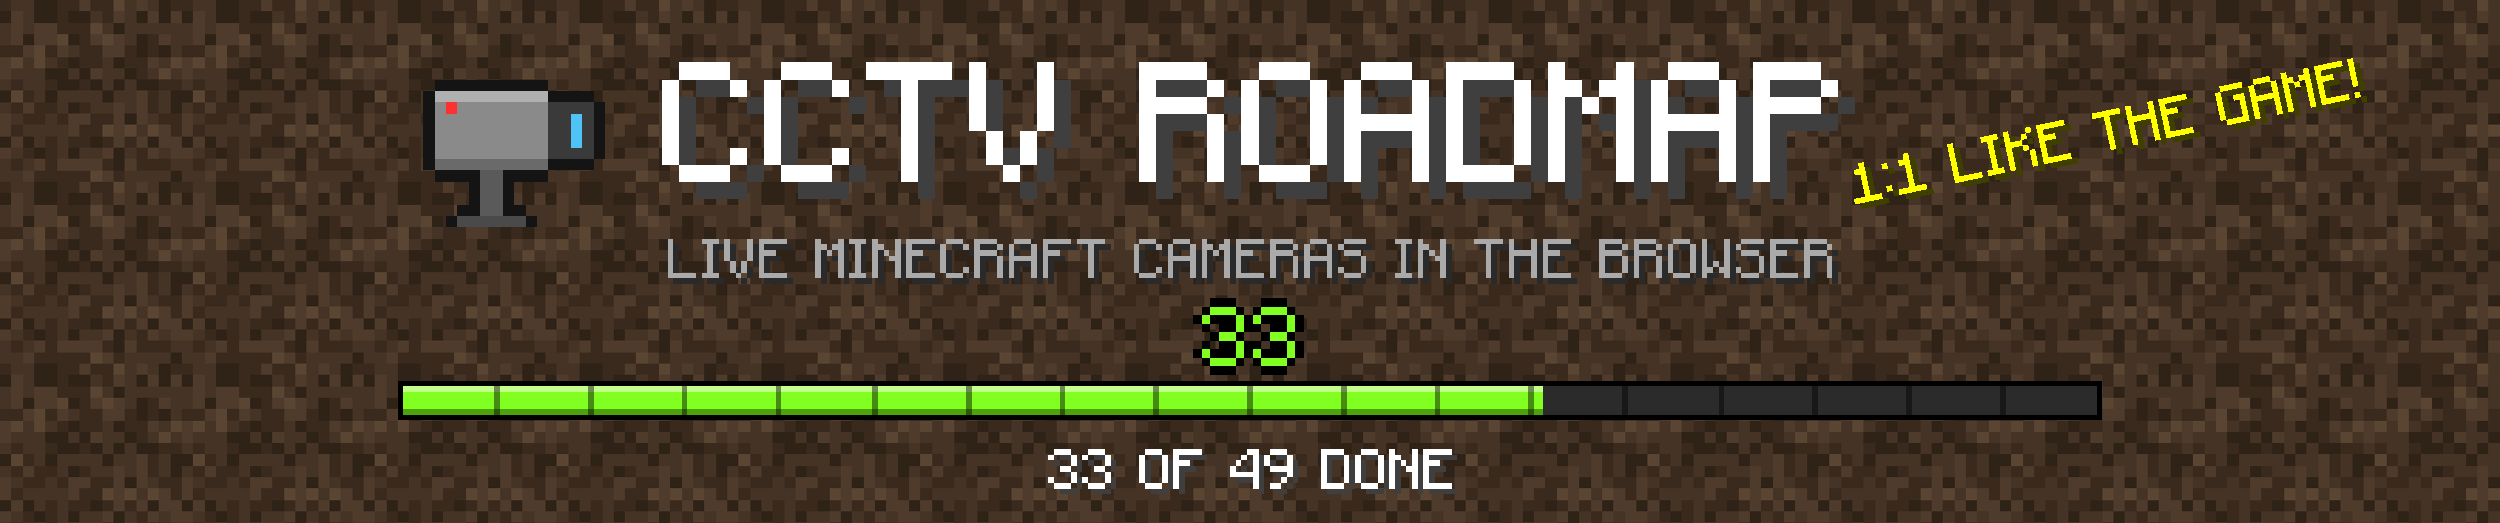
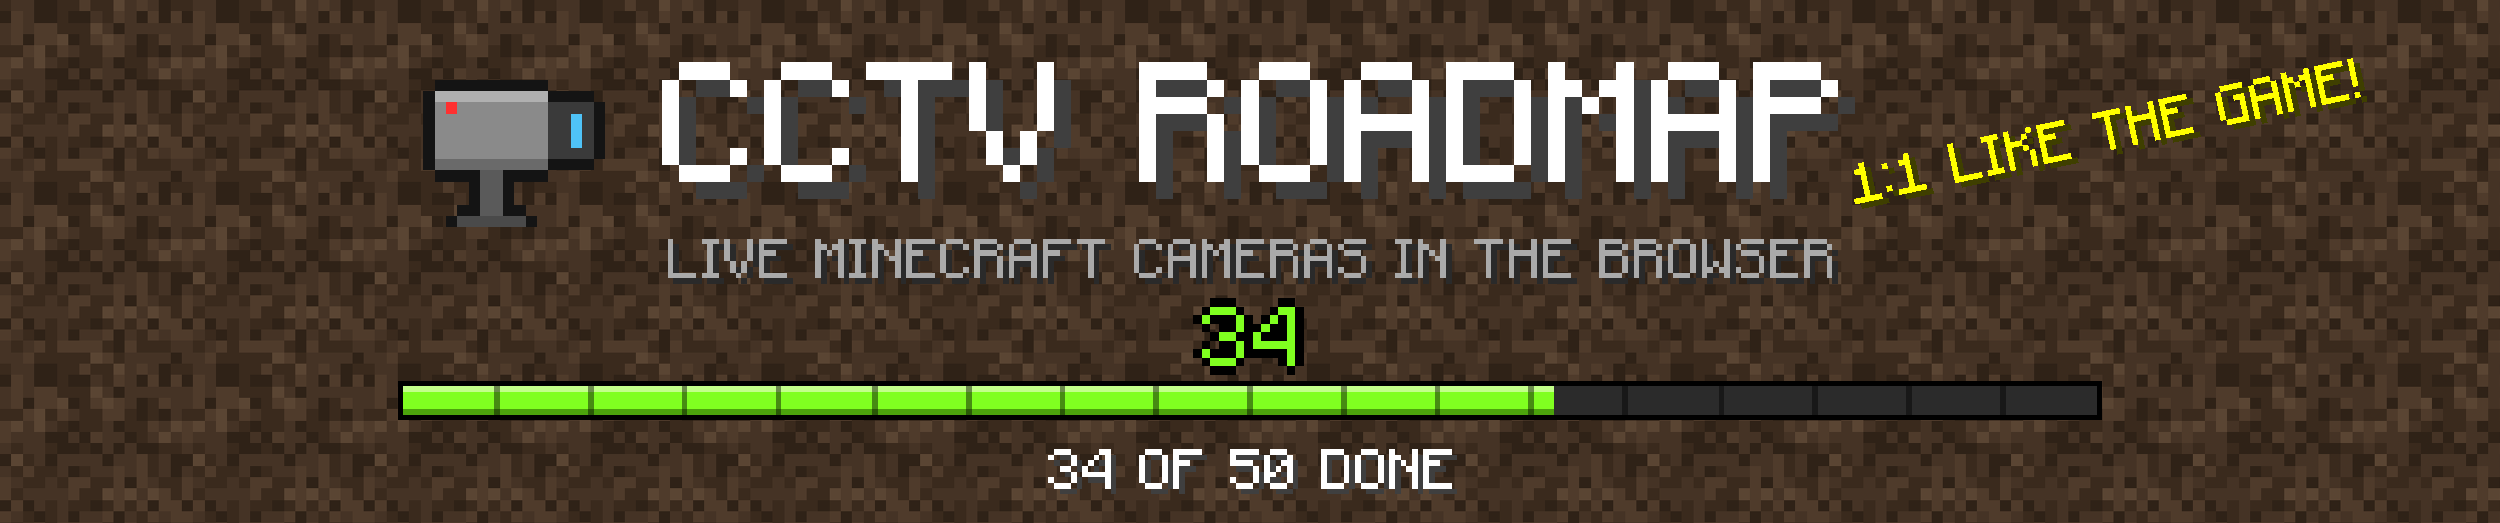
<svg xmlns="http://www.w3.org/2000/svg" width="880" height="184" viewBox="0 0 880 184" shape-rendering="crispEdges" role="img">
  <defs>
    <pattern id="dirt" width="64" height="64" patternUnits="userSpaceOnUse">
      <path fill="#3a2a1d" d="M0 0h4v4h-4zM20 0h8v4h-8zM32 0h8v4h-8zM60 0h4v4h-4zM20 4h4v4h-4zM36 4h4v4h-4zM20 8h12v4h-12zM28 12h4v4h-4zM52 12h4v4h-4zM0 16h8v4h-8zM16 16h4v4h-4zM28 16h8v4h-8zM44 16h4v4h-4zM52 16h4v4h-4zM20 20h4v4h-4zM28 20h8v4h-8zM44 20h8v4h-8zM48 24h4v4h-4zM4 28h4v4h-4zM16 28h4v4h-4zM28 28h4v4h-4zM56 28h8v4h-8zM8 32h4v4h-4zM52 32h4v4h-4zM4 36h4v4h-4zM12 36h8v4h-8zM28 36h4v4h-4zM52 36h4v4h-4zM8 40h8v4h-8zM20 40h4v4h-4zM32 40h8v4h-8zM56 40h8v4h-8zM4 44h4v4h-4zM28 44h8v4h-8zM60 44h4v4h-4zM16 48h4v4h-4zM24 48h8v4h-8zM36 48h4v4h-4zM44 48h4v4h-4zM8 52h4v4h-4zM16 52h4v4h-4zM48 52h4v4h-4zM4 56h4v4h-4zM16 56h4v4h-4zM36 56h4v4h-4zM48 56h12v4h-12zM12 60h20v4h-20zM40 60h4v4h-4z" />
      <path fill="#453325" d="M4 0h8v4h-8zM44 0h4v4h-4zM52 0h4v4h-4zM8 4h4v4h-4zM32 4h4v4h-4zM44 4h4v4h-4zM0 8h4v4h-4zM8 8h4v4h-4zM36 8h4v4h-4zM44 8h20v4h-20zM0 12h4v4h-4zM44 12h4v4h-4zM60 12h4v4h-4zM24 16h4v4h-4zM60 16h4v4h-4zM8 20h4v4h-4zM16 20h4v4h-4zM36 20h4v4h-4zM56 20h4v4h-4zM4 24h12v4h-12zM24 24h4v4h-4zM36 24h8v4h-8zM52 24h4v4h-4zM60 24h4v4h-4zM0 28h4v4h-4zM8 28h8v4h-8zM36 28h4v4h-4zM44 28h4v4h-4zM12 32h4v4h-4zM20 32h16v4h-16zM40 32h8v4h-8zM56 32h4v4h-4zM0 36h4v4h-4zM20 36h4v4h-4zM32 36h8v4h-8zM44 36h4v4h-4zM56 36h4v4h-4zM4 40h4v4h-4zM16 40h4v4h-4zM52 40h4v4h-4zM8 44h16v4h-16zM48 44h4v4h-4zM12 48h4v4h-4zM20 48h4v4h-4zM4 52h4v4h-4zM20 52h4v4h-4zM28 52h8v4h-8zM44 52h4v4h-4zM56 52h4v4h-4zM0 56h4v4h-4zM8 56h4v4h-4zM60 56h4v4h-4zM0 60h8v4h-8zM44 60h16v4h-16z" />
      <path fill="#2f2217" d="M12 0h8v4h-8zM56 0h4v4h-4zM0 4h4v4h-4zM12 4h8v4h-8zM24 4h8v4h-8zM48 4h4v4h-4zM56 4h4v4h-4zM40 8h4v4h-4zM8 12h4v4h-4zM24 12h4v4h-4zM48 12h4v4h-4zM48 16h4v4h-4zM56 16h4v4h-4zM24 20h4v4h-4zM40 20h4v4h-4zM16 24h8v4h-8zM28 24h4v4h-4zM44 24h4v4h-4zM20 28h8v4h-8zM32 28h4v4h-4zM40 28h4v4h-4zM48 28h8v4h-8zM0 32h4v4h-4zM16 32h4v4h-4zM36 32h4v4h-4zM60 32h4v4h-4zM24 36h4v4h-4zM60 36h4v4h-4zM44 40h4v4h-4zM0 48h4v4h-4zM8 48h4v4h-4zM32 48h4v4h-4zM52 48h4v4h-4zM12 52h4v4h-4zM24 52h4v4h-4zM40 52h4v4h-4zM40 56h4v4h-4zM60 60h4v4h-4z" />
      <path fill="#4f3b2b" d="M28 0h4v4h-4zM48 0h4v4h-4zM4 4h4v4h-4zM40 4h4v4h-4zM52 4h4v4h-4zM60 4h4v4h-4zM4 8h4v4h-4zM12 8h8v4h-8zM4 12h4v4h-4zM12 12h8v4h-8zM32 12h4v4h-4zM40 12h4v4h-4zM56 12h4v4h-4zM8 16h4v4h-4zM20 16h4v4h-4zM36 16h8v4h-8zM0 20h4v4h-4zM52 20h4v4h-4zM0 24h4v4h-4zM32 24h4v4h-4zM48 32h4v4h-4zM8 36h4v4h-4zM40 36h4v4h-4zM48 36h4v4h-4zM0 40h4v4h-4zM24 40h8v4h-8zM40 40h4v4h-4zM48 40h4v4h-4zM0 44h4v4h-4zM24 44h4v4h-4zM40 44h4v4h-4zM56 44h4v4h-4zM4 48h4v4h-4zM40 48h4v4h-4zM48 48h4v4h-4zM56 48h8v4h-8zM0 52h4v4h-4zM36 52h4v4h-4zM52 52h4v4h-4zM60 52h4v4h-4zM12 56h4v4h-4zM20 56h16v4h-16zM44 56h4v4h-4zM8 60h4v4h-4zM36 60h4v4h-4z" />
      <path fill="#5a4533" d="M40 0h4v4h-4zM32 8h4v4h-4zM20 12h4v4h-4zM36 12h4v4h-4zM12 16h4v4h-4zM4 20h4v4h-4zM12 20h4v4h-4zM60 20h4v4h-4zM56 24h4v4h-4zM4 32h4v4h-4zM36 44h4v4h-4zM44 44h4v4h-4zM52 44h4v4h-4zM32 60h4v4h-4z" />
    </pattern>
  </defs>
  <rect x="0" y="0" width="880" height="184" fill="url(#dirt)" />
  <path fill="#3f3f3f" d="M245 28h18v6h-18zM239 34h6v6h-6zM263 34h6v6h-6zM239 40h6v6h-6zM239 46h6v6h-6zM239 52h6v6h-6zM239 58h6v6h-6zM263 58h6v6h-6zM245 64h18v6h-18zM281 28h18v6h-18zM275 34h6v6h-6zM299 34h6v6h-6zM275 40h6v6h-6zM275 46h6v6h-6zM275 52h6v6h-6zM275 58h6v6h-6zM299 58h6v6h-6zM281 64h18v6h-18zM311 28h30v6h-30zM323 34h6v6h-6zM323 40h6v6h-6zM323 46h6v6h-6zM323 52h6v6h-6zM323 58h6v6h-6zM323 64h6v6h-6zM347 28h6v6h-6zM371 28h6v6h-6zM347 34h6v6h-6zM371 34h6v6h-6zM347 40h6v6h-6zM371 40h6v6h-6zM347 46h6v6h-6zM371 46h6v6h-6zM353 52h6v6h-6zM365 52h6v6h-6zM353 58h6v6h-6zM365 58h6v6h-6zM359 64h6v6h-6zM407 28h24v6h-24zM407 34h6v6h-6zM431 34h6v6h-6zM407 40h24v6h-24zM407 46h6v6h-6zM431 46h6v6h-6zM407 52h6v6h-6zM431 52h6v6h-6zM407 58h6v6h-6zM431 58h6v6h-6zM407 64h6v6h-6zM431 64h6v6h-6zM449 28h18v6h-18zM443 34h6v6h-6zM467 34h6v6h-6zM443 40h6v6h-6zM467 40h6v6h-6zM443 46h6v6h-6zM467 46h6v6h-6zM443 52h6v6h-6zM467 52h6v6h-6zM443 58h6v6h-6zM467 58h6v6h-6zM449 64h18v6h-18zM485 28h18v6h-18zM479 34h6v6h-6zM503 34h6v6h-6zM479 40h6v6h-6zM503 40h6v6h-6zM479 46h30v6h-30zM479 52h6v6h-6zM503 52h6v6h-6zM479 58h6v6h-6zM503 58h6v6h-6zM479 64h6v6h-6zM503 64h6v6h-6zM515 28h24v6h-24zM515 34h6v6h-6zM539 34h6v6h-6zM515 40h6v6h-6zM539 40h6v6h-6zM515 46h6v6h-6zM539 46h6v6h-6zM515 52h6v6h-6zM539 52h6v6h-6zM515 58h6v6h-6zM539 58h6v6h-6zM515 64h24v6h-24zM551 28h6v6h-6zM575 28h6v6h-6zM551 34h12v6h-12zM569 34h12v6h-12zM551 40h6v6h-6zM563 40h6v6h-6zM575 40h6v6h-6zM551 46h6v6h-6zM575 46h6v6h-6zM551 52h6v6h-6zM575 52h6v6h-6zM551 58h6v6h-6zM575 58h6v6h-6zM551 64h6v6h-6zM575 64h6v6h-6zM593 28h18v6h-18zM587 34h6v6h-6zM611 34h6v6h-6zM587 40h6v6h-6zM611 40h6v6h-6zM587 46h30v6h-30zM587 52h6v6h-6zM611 52h6v6h-6zM587 58h6v6h-6zM611 58h6v6h-6zM587 64h6v6h-6zM611 64h6v6h-6zM623 28h24v6h-24zM623 34h6v6h-6zM647 34h6v6h-6zM623 40h24v6h-24zM623 46h6v6h-6zM623 52h6v6h-6zM623 58h6v6h-6zM623 64h6v6h-6z" />
  <path fill="#ffffff" d="M239 22h18v6h-18zM233 28h6v6h-6zM257 28h6v6h-6zM233 34h6v6h-6zM233 40h6v6h-6zM233 46h6v6h-6zM233 52h6v6h-6zM257 52h6v6h-6zM239 58h18v6h-18zM275 22h18v6h-18zM269 28h6v6h-6zM293 28h6v6h-6zM269 34h6v6h-6zM269 40h6v6h-6zM269 46h6v6h-6zM269 52h6v6h-6zM293 52h6v6h-6zM275 58h18v6h-18zM305 22h30v6h-30zM317 28h6v6h-6zM317 34h6v6h-6zM317 40h6v6h-6zM317 46h6v6h-6zM317 52h6v6h-6zM317 58h6v6h-6zM341 22h6v6h-6zM365 22h6v6h-6zM341 28h6v6h-6zM365 28h6v6h-6zM341 34h6v6h-6zM365 34h6v6h-6zM341 40h6v6h-6zM365 40h6v6h-6zM347 46h6v6h-6zM359 46h6v6h-6zM347 52h6v6h-6zM359 52h6v6h-6zM353 58h6v6h-6zM401 22h24v6h-24zM401 28h6v6h-6zM425 28h6v6h-6zM401 34h24v6h-24zM401 40h6v6h-6zM425 40h6v6h-6zM401 46h6v6h-6zM425 46h6v6h-6zM401 52h6v6h-6zM425 52h6v6h-6zM401 58h6v6h-6zM425 58h6v6h-6zM443 22h18v6h-18zM437 28h6v6h-6zM461 28h6v6h-6zM437 34h6v6h-6zM461 34h6v6h-6zM437 40h6v6h-6zM461 40h6v6h-6zM437 46h6v6h-6zM461 46h6v6h-6zM437 52h6v6h-6zM461 52h6v6h-6zM443 58h18v6h-18zM479 22h18v6h-18zM473 28h6v6h-6zM497 28h6v6h-6zM473 34h6v6h-6zM497 34h6v6h-6zM473 40h30v6h-30zM473 46h6v6h-6zM497 46h6v6h-6zM473 52h6v6h-6zM497 52h6v6h-6zM473 58h6v6h-6zM497 58h6v6h-6zM509 22h24v6h-24zM509 28h6v6h-6zM533 28h6v6h-6zM509 34h6v6h-6zM533 34h6v6h-6zM509 40h6v6h-6zM533 40h6v6h-6zM509 46h6v6h-6zM533 46h6v6h-6zM509 52h6v6h-6zM533 52h6v6h-6zM509 58h24v6h-24zM545 22h6v6h-6zM569 22h6v6h-6zM545 28h12v6h-12zM563 28h12v6h-12zM545 34h6v6h-6zM557 34h6v6h-6zM569 34h6v6h-6zM545 40h6v6h-6zM569 40h6v6h-6zM545 46h6v6h-6zM569 46h6v6h-6zM545 52h6v6h-6zM569 52h6v6h-6zM545 58h6v6h-6zM569 58h6v6h-6zM587 22h18v6h-18zM581 28h6v6h-6zM605 28h6v6h-6zM581 34h6v6h-6zM605 34h6v6h-6zM581 40h30v6h-30zM581 46h6v6h-6zM605 46h6v6h-6zM581 52h6v6h-6zM605 52h6v6h-6zM581 58h6v6h-6zM605 58h6v6h-6zM617 22h24v6h-24zM617 28h6v6h-6zM641 28h6v6h-6zM617 34h24v6h-24zM617 40h6v6h-6zM617 46h6v6h-6zM617 52h6v6h-6zM617 58h6v6h-6z" />
  <path fill="#141414" d="M153 28h40v4h-40zM149 32h4v4h-4zM193 32h16v4h-16zM149 36h4v4h-4zM209 36h4v4h-4zM149 40h4v4h-4zM209 40h4v4h-4zM149 44h4v4h-4zM209 44h4v4h-4zM149 48h4v4h-4zM209 48h4v4h-4zM149 52h4v4h-4zM209 52h4v4h-4zM149 56h4v4h-4zM193 56h16v4h-16zM153 60h16v4h-16zM177 60h16v4h-16zM165 64h4v4h-4zM177 64h4v4h-4zM165 68h4v4h-4zM177 68h4v4h-4zM161 72h8v4h-8zM177 72h8v4h-8zM157 76h4v4h-4zM185 76h4v4h-4z" />
  <path fill="#b0b0b0" d="M153 32h40v4h-40z" />
  <path fill="#8a8a8a" d="M153 36h4v4h-4zM161 36h32v4h-32zM153 40h40v4h-40zM153 44h40v4h-40zM153 48h40v4h-40zM153 52h40v4h-40z" />
  <path fill="#ff3030" d="M157 36h4v4h-4z" />
  <path fill="#3a3a3a" d="M193 36h16v4h-16zM193 40h8v4h-8zM205 40h4v4h-4zM193 44h8v4h-8zM205 44h4v4h-4zM193 48h8v4h-8zM205 48h4v4h-4zM193 52h16v4h-16z" />
  <path fill="#4fc3f7" d="M201 40h4v4h-4zM201 44h4v4h-4zM201 48h4v4h-4z" />
  <path fill="#6a6a6a" d="M153 56h40v4h-40z" />
  <path fill="#5a5a5a" d="M169 60h8v4h-8zM169 64h8v4h-8zM169 68h8v4h-8zM169 72h8v4h-8z" />
  <path fill="#4a4a4a" d="M161 76h24v4h-24z" />
  <g transform="translate(653 72) rotate(-12)">
    <path fill="#3f3f00" d="M6 -12h2v2h-2zM4 -10h4v2h-4zM6 -8h2v2h-2zM6 -6h2v2h-2zM6 -4h2v2h-2zM6 -2h2v2h-2zM2 0h10v2h-10zM14 -10h2v2h-2zM14 -2h2v2h-2zM22 -12h2v2h-2zM20 -10h4v2h-4zM22 -8h2v2h-2zM22 -6h2v2h-2zM22 -4h2v2h-2zM22 -2h2v2h-2zM18 0h10v2h-10zM38 -12h2v2h-2zM38 -10h2v2h-2zM38 -8h2v2h-2zM38 -6h2v2h-2zM38 -4h2v2h-2zM38 -2h2v2h-2zM38 0h10v2h-10zM50 -12h6v2h-6zM52 -10h2v2h-2zM52 -8h2v2h-2zM52 -6h2v2h-2zM52 -4h2v2h-2zM52 -2h2v2h-2zM50 0h6v2h-6zM58 -12h2v2h-2zM66 -12h2v2h-2zM58 -10h2v2h-2zM64 -10h2v2h-2zM58 -8h6v2h-6zM58 -6h2v2h-2zM64 -6h2v2h-2zM58 -4h2v2h-2zM66 -4h2v2h-2zM58 -2h2v2h-2zM66 -2h2v2h-2zM58 0h2v2h-2zM66 0h2v2h-2zM70 -12h10v2h-10zM70 -10h2v2h-2zM70 -8h6v2h-6zM70 -6h2v2h-2zM70 -4h2v2h-2zM70 -2h2v2h-2zM70 0h10v2h-10zM90 -12h10v2h-10zM94 -10h2v2h-2zM94 -8h2v2h-2zM94 -6h2v2h-2zM94 -4h2v2h-2zM94 -2h2v2h-2zM94 0h2v2h-2zM102 -12h2v2h-2zM110 -12h2v2h-2zM102 -10h2v2h-2zM110 -10h2v2h-2zM102 -8h10v2h-10zM102 -6h2v2h-2zM110 -6h2v2h-2zM102 -4h2v2h-2zM110 -4h2v2h-2zM102 -2h2v2h-2zM110 -2h2v2h-2zM102 0h2v2h-2zM110 0h2v2h-2zM114 -12h10v2h-10zM114 -10h2v2h-2zM114 -8h6v2h-6zM114 -6h2v2h-2zM114 -4h2v2h-2zM114 -2h2v2h-2zM114 0h10v2h-10zM136 -12h8v2h-8zM134 -10h2v2h-2zM134 -8h2v2h-2zM140 -8h4v2h-4zM134 -6h2v2h-2zM142 -6h2v2h-2zM134 -4h2v2h-2zM142 -4h2v2h-2zM134 -2h2v2h-2zM142 -2h2v2h-2zM136 0h8v2h-8zM148 -12h6v2h-6zM146 -10h2v2h-2zM154 -10h2v2h-2zM146 -8h2v2h-2zM154 -8h2v2h-2zM146 -6h10v2h-10zM146 -4h2v2h-2zM154 -4h2v2h-2zM146 -2h2v2h-2zM154 -2h2v2h-2zM146 0h2v2h-2zM154 0h2v2h-2zM158 -12h2v2h-2zM166 -12h2v2h-2zM158 -10h4v2h-4zM164 -10h4v2h-4zM158 -8h2v2h-2zM162 -8h2v2h-2zM166 -8h2v2h-2zM158 -6h2v2h-2zM166 -6h2v2h-2zM158 -4h2v2h-2zM166 -4h2v2h-2zM158 -2h2v2h-2zM166 -2h2v2h-2zM158 0h2v2h-2zM166 0h2v2h-2zM170 -12h10v2h-10zM170 -10h2v2h-2zM170 -8h6v2h-6zM170 -6h2v2h-2zM170 -4h2v2h-2zM170 -2h2v2h-2zM170 0h10v2h-10zM182 -12h2v2h-2zM182 -10h2v2h-2zM182 -8h2v2h-2zM182 -6h2v2h-2zM182 -4h2v2h-2zM182 0h2v2h-2z" />
    <path fill="#ffff00" d="M4 -14h2v2h-2zM2 -12h4v2h-4zM4 -10h2v2h-2zM4 -8h2v2h-2zM4 -6h2v2h-2zM4 -4h2v2h-2zM0 -2h10v2h-10zM12 -12h2v2h-2zM12 -4h2v2h-2zM20 -14h2v2h-2zM18 -12h4v2h-4zM20 -10h2v2h-2zM20 -8h2v2h-2zM20 -6h2v2h-2zM20 -4h2v2h-2zM16 -2h10v2h-10zM36 -14h2v2h-2zM36 -12h2v2h-2zM36 -10h2v2h-2zM36 -8h2v2h-2zM36 -6h2v2h-2zM36 -4h2v2h-2zM36 -2h10v2h-10zM48 -14h6v2h-6zM50 -12h2v2h-2zM50 -10h2v2h-2zM50 -8h2v2h-2zM50 -6h2v2h-2zM50 -4h2v2h-2zM48 -2h6v2h-6zM56 -14h2v2h-2zM64 -14h2v2h-2zM56 -12h2v2h-2zM62 -12h2v2h-2zM56 -10h6v2h-6zM56 -8h2v2h-2zM62 -8h2v2h-2zM56 -6h2v2h-2zM64 -6h2v2h-2zM56 -4h2v2h-2zM64 -4h2v2h-2zM56 -2h2v2h-2zM64 -2h2v2h-2zM68 -14h10v2h-10zM68 -12h2v2h-2zM68 -10h6v2h-6zM68 -8h2v2h-2zM68 -6h2v2h-2zM68 -4h2v2h-2zM68 -2h10v2h-10zM88 -14h10v2h-10zM92 -12h2v2h-2zM92 -10h2v2h-2zM92 -8h2v2h-2zM92 -6h2v2h-2zM92 -4h2v2h-2zM92 -2h2v2h-2zM100 -14h2v2h-2zM108 -14h2v2h-2zM100 -12h2v2h-2zM108 -12h2v2h-2zM100 -10h10v2h-10zM100 -8h2v2h-2zM108 -8h2v2h-2zM100 -6h2v2h-2zM108 -6h2v2h-2zM100 -4h2v2h-2zM108 -4h2v2h-2zM100 -2h2v2h-2zM108 -2h2v2h-2zM112 -14h10v2h-10zM112 -12h2v2h-2zM112 -10h6v2h-6zM112 -8h2v2h-2zM112 -6h2v2h-2zM112 -4h2v2h-2zM112 -2h10v2h-10zM134 -14h8v2h-8zM132 -12h2v2h-2zM132 -10h2v2h-2zM138 -10h4v2h-4zM132 -8h2v2h-2zM140 -8h2v2h-2zM132 -6h2v2h-2zM140 -6h2v2h-2zM132 -4h2v2h-2zM140 -4h2v2h-2zM134 -2h8v2h-8zM146 -14h6v2h-6zM144 -12h2v2h-2zM152 -12h2v2h-2zM144 -10h2v2h-2zM152 -10h2v2h-2zM144 -8h10v2h-10zM144 -6h2v2h-2zM152 -6h2v2h-2zM144 -4h2v2h-2zM152 -4h2v2h-2zM144 -2h2v2h-2zM152 -2h2v2h-2zM156 -14h2v2h-2zM164 -14h2v2h-2zM156 -12h4v2h-4zM162 -12h4v2h-4zM156 -10h2v2h-2zM160 -10h2v2h-2zM164 -10h2v2h-2zM156 -8h2v2h-2zM164 -8h2v2h-2zM156 -6h2v2h-2zM164 -6h2v2h-2zM156 -4h2v2h-2zM164 -4h2v2h-2zM156 -2h2v2h-2zM164 -2h2v2h-2zM168 -14h10v2h-10zM168 -12h2v2h-2zM168 -10h6v2h-6zM168 -8h2v2h-2zM168 -6h2v2h-2zM168 -4h2v2h-2zM168 -2h10v2h-10zM180 -14h2v2h-2zM180 -12h2v2h-2zM180 -10h2v2h-2zM180 -8h2v2h-2zM180 -6h2v2h-2zM180 -2h2v2h-2z" />
  </g>
  <path fill="#2a2a2a" d="M237 86h2v2h-2zM237 88h2v2h-2zM237 90h2v2h-2zM237 92h2v2h-2zM237 94h2v2h-2zM237 96h2v2h-2zM237 98h10v2h-10zM249 86h6v2h-6zM251 88h2v2h-2zM251 90h2v2h-2zM251 92h2v2h-2zM251 94h2v2h-2zM251 96h2v2h-2zM249 98h6v2h-6zM257 86h2v2h-2zM265 86h2v2h-2zM257 88h2v2h-2zM265 88h2v2h-2zM257 90h2v2h-2zM265 90h2v2h-2zM257 92h2v2h-2zM265 92h2v2h-2zM259 94h2v2h-2zM263 94h2v2h-2zM259 96h2v2h-2zM263 96h2v2h-2zM261 98h2v2h-2zM269 86h10v2h-10zM269 88h2v2h-2zM269 90h6v2h-6zM269 92h2v2h-2zM269 94h2v2h-2zM269 96h2v2h-2zM269 98h10v2h-10zM289 86h2v2h-2zM297 86h2v2h-2zM289 88h4v2h-4zM295 88h4v2h-4zM289 90h2v2h-2zM293 90h2v2h-2zM297 90h2v2h-2zM289 92h2v2h-2zM297 92h2v2h-2zM289 94h2v2h-2zM297 94h2v2h-2zM289 96h2v2h-2zM297 96h2v2h-2zM289 98h2v2h-2zM297 98h2v2h-2zM301 86h6v2h-6zM303 88h2v2h-2zM303 90h2v2h-2zM303 92h2v2h-2zM303 94h2v2h-2zM303 96h2v2h-2zM301 98h6v2h-6zM309 86h2v2h-2zM317 86h2v2h-2zM309 88h4v2h-4zM317 88h2v2h-2zM309 90h2v2h-2zM313 90h2v2h-2zM317 90h2v2h-2zM309 92h2v2h-2zM315 92h4v2h-4zM309 94h2v2h-2zM317 94h2v2h-2zM309 96h2v2h-2zM317 96h2v2h-2zM309 98h2v2h-2zM317 98h2v2h-2zM321 86h10v2h-10zM321 88h2v2h-2zM321 90h6v2h-6zM321 92h2v2h-2zM321 94h2v2h-2zM321 96h2v2h-2zM321 98h10v2h-10zM335 86h6v2h-6zM333 88h2v2h-2zM341 88h2v2h-2zM333 90h2v2h-2zM333 92h2v2h-2zM333 94h2v2h-2zM333 96h2v2h-2zM341 96h2v2h-2zM335 98h6v2h-6zM345 86h8v2h-8zM345 88h2v2h-2zM353 88h2v2h-2zM345 90h8v2h-8zM345 92h2v2h-2zM353 92h2v2h-2zM345 94h2v2h-2zM353 94h2v2h-2zM345 96h2v2h-2zM353 96h2v2h-2zM345 98h2v2h-2zM353 98h2v2h-2zM359 86h6v2h-6zM357 88h2v2h-2zM365 88h2v2h-2zM357 90h2v2h-2zM365 90h2v2h-2zM357 92h10v2h-10zM357 94h2v2h-2zM365 94h2v2h-2zM357 96h2v2h-2zM365 96h2v2h-2zM357 98h2v2h-2zM365 98h2v2h-2zM369 86h10v2h-10zM369 88h2v2h-2zM369 90h6v2h-6zM369 92h2v2h-2zM369 94h2v2h-2zM369 96h2v2h-2zM369 98h2v2h-2zM381 86h10v2h-10zM385 88h2v2h-2zM385 90h2v2h-2zM385 92h2v2h-2zM385 94h2v2h-2zM385 96h2v2h-2zM385 98h2v2h-2zM403 86h6v2h-6zM401 88h2v2h-2zM409 88h2v2h-2zM401 90h2v2h-2zM401 92h2v2h-2zM401 94h2v2h-2zM401 96h2v2h-2zM409 96h2v2h-2zM403 98h6v2h-6zM415 86h6v2h-6zM413 88h2v2h-2zM421 88h2v2h-2zM413 90h2v2h-2zM421 90h2v2h-2zM413 92h10v2h-10zM413 94h2v2h-2zM421 94h2v2h-2zM413 96h2v2h-2zM421 96h2v2h-2zM413 98h2v2h-2zM421 98h2v2h-2zM425 86h2v2h-2zM433 86h2v2h-2zM425 88h4v2h-4zM431 88h4v2h-4zM425 90h2v2h-2zM429 90h2v2h-2zM433 90h2v2h-2zM425 92h2v2h-2zM433 92h2v2h-2zM425 94h2v2h-2zM433 94h2v2h-2zM425 96h2v2h-2zM433 96h2v2h-2zM425 98h2v2h-2zM433 98h2v2h-2zM437 86h10v2h-10zM437 88h2v2h-2zM437 90h6v2h-6zM437 92h2v2h-2zM437 94h2v2h-2zM437 96h2v2h-2zM437 98h10v2h-10zM449 86h8v2h-8zM449 88h2v2h-2zM457 88h2v2h-2zM449 90h8v2h-8zM449 92h2v2h-2zM457 92h2v2h-2zM449 94h2v2h-2zM457 94h2v2h-2zM449 96h2v2h-2zM457 96h2v2h-2zM449 98h2v2h-2zM457 98h2v2h-2zM463 86h6v2h-6zM461 88h2v2h-2zM469 88h2v2h-2zM461 90h2v2h-2zM469 90h2v2h-2zM461 92h10v2h-10zM461 94h2v2h-2zM469 94h2v2h-2zM461 96h2v2h-2zM469 96h2v2h-2zM461 98h2v2h-2zM469 98h2v2h-2zM475 86h8v2h-8zM473 88h2v2h-2zM475 90h6v2h-6zM481 92h2v2h-2zM481 94h2v2h-2zM473 96h2v2h-2zM481 96h2v2h-2zM475 98h6v2h-6zM493 86h6v2h-6zM495 88h2v2h-2zM495 90h2v2h-2zM495 92h2v2h-2zM495 94h2v2h-2zM495 96h2v2h-2zM493 98h6v2h-6zM501 86h2v2h-2zM509 86h2v2h-2zM501 88h4v2h-4zM509 88h2v2h-2zM501 90h2v2h-2zM505 90h2v2h-2zM509 90h2v2h-2zM501 92h2v2h-2zM507 92h4v2h-4zM501 94h2v2h-2zM509 94h2v2h-2zM501 96h2v2h-2zM509 96h2v2h-2zM501 98h2v2h-2zM509 98h2v2h-2zM521 86h10v2h-10zM525 88h2v2h-2zM525 90h2v2h-2zM525 92h2v2h-2zM525 94h2v2h-2zM525 96h2v2h-2zM525 98h2v2h-2zM533 86h2v2h-2zM541 86h2v2h-2zM533 88h2v2h-2zM541 88h2v2h-2zM533 90h10v2h-10zM533 92h2v2h-2zM541 92h2v2h-2zM533 94h2v2h-2zM541 94h2v2h-2zM533 96h2v2h-2zM541 96h2v2h-2zM533 98h2v2h-2zM541 98h2v2h-2zM545 86h10v2h-10zM545 88h2v2h-2zM545 90h6v2h-6zM545 92h2v2h-2zM545 94h2v2h-2zM545 96h2v2h-2zM545 98h10v2h-10zM565 86h8v2h-8zM565 88h2v2h-2zM573 88h2v2h-2zM565 90h8v2h-8zM565 92h2v2h-2zM573 92h2v2h-2zM565 94h2v2h-2zM573 94h2v2h-2zM565 96h2v2h-2zM573 96h2v2h-2zM565 98h8v2h-8zM577 86h8v2h-8zM577 88h2v2h-2zM585 88h2v2h-2zM577 90h8v2h-8zM577 92h2v2h-2zM585 92h2v2h-2zM577 94h2v2h-2zM585 94h2v2h-2zM577 96h2v2h-2zM585 96h2v2h-2zM577 98h2v2h-2zM585 98h2v2h-2zM591 86h6v2h-6zM589 88h2v2h-2zM597 88h2v2h-2zM589 90h2v2h-2zM597 90h2v2h-2zM589 92h2v2h-2zM597 92h2v2h-2zM589 94h2v2h-2zM597 94h2v2h-2zM589 96h2v2h-2zM597 96h2v2h-2zM591 98h6v2h-6zM601 86h2v2h-2zM609 86h2v2h-2zM601 88h2v2h-2zM609 88h2v2h-2zM601 90h2v2h-2zM609 90h2v2h-2zM601 92h2v2h-2zM609 92h2v2h-2zM601 94h2v2h-2zM605 94h2v2h-2zM609 94h2v2h-2zM601 96h4v2h-4zM607 96h4v2h-4zM601 98h2v2h-2zM609 98h2v2h-2zM615 86h8v2h-8zM613 88h2v2h-2zM615 90h6v2h-6zM621 92h2v2h-2zM621 94h2v2h-2zM613 96h2v2h-2zM621 96h2v2h-2zM615 98h6v2h-6zM625 86h10v2h-10zM625 88h2v2h-2zM625 90h6v2h-6zM625 92h2v2h-2zM625 94h2v2h-2zM625 96h2v2h-2zM625 98h10v2h-10zM637 86h8v2h-8zM637 88h2v2h-2zM645 88h2v2h-2zM637 90h8v2h-8zM637 92h2v2h-2zM645 92h2v2h-2zM637 94h2v2h-2zM645 94h2v2h-2zM637 96h2v2h-2zM645 96h2v2h-2zM637 98h2v2h-2zM645 98h2v2h-2z" />
  <path fill="#aaaaaa" d="M235 84h2v2h-2zM235 86h2v2h-2zM235 88h2v2h-2zM235 90h2v2h-2zM235 92h2v2h-2zM235 94h2v2h-2zM235 96h10v2h-10zM247 84h6v2h-6zM249 86h2v2h-2zM249 88h2v2h-2zM249 90h2v2h-2zM249 92h2v2h-2zM249 94h2v2h-2zM247 96h6v2h-6zM255 84h2v2h-2zM263 84h2v2h-2zM255 86h2v2h-2zM263 86h2v2h-2zM255 88h2v2h-2zM263 88h2v2h-2zM255 90h2v2h-2zM263 90h2v2h-2zM257 92h2v2h-2zM261 92h2v2h-2zM257 94h2v2h-2zM261 94h2v2h-2zM259 96h2v2h-2zM267 84h10v2h-10zM267 86h2v2h-2zM267 88h6v2h-6zM267 90h2v2h-2zM267 92h2v2h-2zM267 94h2v2h-2zM267 96h10v2h-10zM287 84h2v2h-2zM295 84h2v2h-2zM287 86h4v2h-4zM293 86h4v2h-4zM287 88h2v2h-2zM291 88h2v2h-2zM295 88h2v2h-2zM287 90h2v2h-2zM295 90h2v2h-2zM287 92h2v2h-2zM295 92h2v2h-2zM287 94h2v2h-2zM295 94h2v2h-2zM287 96h2v2h-2zM295 96h2v2h-2zM299 84h6v2h-6zM301 86h2v2h-2zM301 88h2v2h-2zM301 90h2v2h-2zM301 92h2v2h-2zM301 94h2v2h-2zM299 96h6v2h-6zM307 84h2v2h-2zM315 84h2v2h-2zM307 86h4v2h-4zM315 86h2v2h-2zM307 88h2v2h-2zM311 88h2v2h-2zM315 88h2v2h-2zM307 90h2v2h-2zM313 90h4v2h-4zM307 92h2v2h-2zM315 92h2v2h-2zM307 94h2v2h-2zM315 94h2v2h-2zM307 96h2v2h-2zM315 96h2v2h-2zM319 84h10v2h-10zM319 86h2v2h-2zM319 88h6v2h-6zM319 90h2v2h-2zM319 92h2v2h-2zM319 94h2v2h-2zM319 96h10v2h-10zM333 84h6v2h-6zM331 86h2v2h-2zM339 86h2v2h-2zM331 88h2v2h-2zM331 90h2v2h-2zM331 92h2v2h-2zM331 94h2v2h-2zM339 94h2v2h-2zM333 96h6v2h-6zM343 84h8v2h-8zM343 86h2v2h-2zM351 86h2v2h-2zM343 88h8v2h-8zM343 90h2v2h-2zM351 90h2v2h-2zM343 92h2v2h-2zM351 92h2v2h-2zM343 94h2v2h-2zM351 94h2v2h-2zM343 96h2v2h-2zM351 96h2v2h-2zM357 84h6v2h-6zM355 86h2v2h-2zM363 86h2v2h-2zM355 88h2v2h-2zM363 88h2v2h-2zM355 90h10v2h-10zM355 92h2v2h-2zM363 92h2v2h-2zM355 94h2v2h-2zM363 94h2v2h-2zM355 96h2v2h-2zM363 96h2v2h-2zM367 84h10v2h-10zM367 86h2v2h-2zM367 88h6v2h-6zM367 90h2v2h-2zM367 92h2v2h-2zM367 94h2v2h-2zM367 96h2v2h-2zM379 84h10v2h-10zM383 86h2v2h-2zM383 88h2v2h-2zM383 90h2v2h-2zM383 92h2v2h-2zM383 94h2v2h-2zM383 96h2v2h-2zM401 84h6v2h-6zM399 86h2v2h-2zM407 86h2v2h-2zM399 88h2v2h-2zM399 90h2v2h-2zM399 92h2v2h-2zM399 94h2v2h-2zM407 94h2v2h-2zM401 96h6v2h-6zM413 84h6v2h-6zM411 86h2v2h-2zM419 86h2v2h-2zM411 88h2v2h-2zM419 88h2v2h-2zM411 90h10v2h-10zM411 92h2v2h-2zM419 92h2v2h-2zM411 94h2v2h-2zM419 94h2v2h-2zM411 96h2v2h-2zM419 96h2v2h-2zM423 84h2v2h-2zM431 84h2v2h-2zM423 86h4v2h-4zM429 86h4v2h-4zM423 88h2v2h-2zM427 88h2v2h-2zM431 88h2v2h-2zM423 90h2v2h-2zM431 90h2v2h-2zM423 92h2v2h-2zM431 92h2v2h-2zM423 94h2v2h-2zM431 94h2v2h-2zM423 96h2v2h-2zM431 96h2v2h-2zM435 84h10v2h-10zM435 86h2v2h-2zM435 88h6v2h-6zM435 90h2v2h-2zM435 92h2v2h-2zM435 94h2v2h-2zM435 96h10v2h-10zM447 84h8v2h-8zM447 86h2v2h-2zM455 86h2v2h-2zM447 88h8v2h-8zM447 90h2v2h-2zM455 90h2v2h-2zM447 92h2v2h-2zM455 92h2v2h-2zM447 94h2v2h-2zM455 94h2v2h-2zM447 96h2v2h-2zM455 96h2v2h-2zM461 84h6v2h-6zM459 86h2v2h-2zM467 86h2v2h-2zM459 88h2v2h-2zM467 88h2v2h-2zM459 90h10v2h-10zM459 92h2v2h-2zM467 92h2v2h-2zM459 94h2v2h-2zM467 94h2v2h-2zM459 96h2v2h-2zM467 96h2v2h-2zM473 84h8v2h-8zM471 86h2v2h-2zM473 88h6v2h-6zM479 90h2v2h-2zM479 92h2v2h-2zM471 94h2v2h-2zM479 94h2v2h-2zM473 96h6v2h-6zM491 84h6v2h-6zM493 86h2v2h-2zM493 88h2v2h-2zM493 90h2v2h-2zM493 92h2v2h-2zM493 94h2v2h-2zM491 96h6v2h-6zM499 84h2v2h-2zM507 84h2v2h-2zM499 86h4v2h-4zM507 86h2v2h-2zM499 88h2v2h-2zM503 88h2v2h-2zM507 88h2v2h-2zM499 90h2v2h-2zM505 90h4v2h-4zM499 92h2v2h-2zM507 92h2v2h-2zM499 94h2v2h-2zM507 94h2v2h-2zM499 96h2v2h-2zM507 96h2v2h-2zM519 84h10v2h-10zM523 86h2v2h-2zM523 88h2v2h-2zM523 90h2v2h-2zM523 92h2v2h-2zM523 94h2v2h-2zM523 96h2v2h-2zM531 84h2v2h-2zM539 84h2v2h-2zM531 86h2v2h-2zM539 86h2v2h-2zM531 88h10v2h-10zM531 90h2v2h-2zM539 90h2v2h-2zM531 92h2v2h-2zM539 92h2v2h-2zM531 94h2v2h-2zM539 94h2v2h-2zM531 96h2v2h-2zM539 96h2v2h-2zM543 84h10v2h-10zM543 86h2v2h-2zM543 88h6v2h-6zM543 90h2v2h-2zM543 92h2v2h-2zM543 94h2v2h-2zM543 96h10v2h-10zM563 84h8v2h-8zM563 86h2v2h-2zM571 86h2v2h-2zM563 88h8v2h-8zM563 90h2v2h-2zM571 90h2v2h-2zM563 92h2v2h-2zM571 92h2v2h-2zM563 94h2v2h-2zM571 94h2v2h-2zM563 96h8v2h-8zM575 84h8v2h-8zM575 86h2v2h-2zM583 86h2v2h-2zM575 88h8v2h-8zM575 90h2v2h-2zM583 90h2v2h-2zM575 92h2v2h-2zM583 92h2v2h-2zM575 94h2v2h-2zM583 94h2v2h-2zM575 96h2v2h-2zM583 96h2v2h-2zM589 84h6v2h-6zM587 86h2v2h-2zM595 86h2v2h-2zM587 88h2v2h-2zM595 88h2v2h-2zM587 90h2v2h-2zM595 90h2v2h-2zM587 92h2v2h-2zM595 92h2v2h-2zM587 94h2v2h-2zM595 94h2v2h-2zM589 96h6v2h-6zM599 84h2v2h-2zM607 84h2v2h-2zM599 86h2v2h-2zM607 86h2v2h-2zM599 88h2v2h-2zM607 88h2v2h-2zM599 90h2v2h-2zM607 90h2v2h-2zM599 92h2v2h-2zM603 92h2v2h-2zM607 92h2v2h-2zM599 94h4v2h-4zM605 94h4v2h-4zM599 96h2v2h-2zM607 96h2v2h-2zM613 84h8v2h-8zM611 86h2v2h-2zM613 88h6v2h-6zM619 90h2v2h-2zM619 92h2v2h-2zM611 94h2v2h-2zM619 94h2v2h-2zM613 96h6v2h-6zM623 84h10v2h-10zM623 86h2v2h-2zM623 88h6v2h-6zM623 90h2v2h-2zM623 92h2v2h-2zM623 94h2v2h-2zM623 96h10v2h-10zM635 84h8v2h-8zM635 86h2v2h-2zM643 86h2v2h-2zM635 88h8v2h-8zM635 90h2v2h-2zM643 90h2v2h-2zM635 92h2v2h-2zM643 92h2v2h-2zM635 94h2v2h-2zM643 94h2v2h-2zM635 96h2v2h-2zM643 96h2v2h-2z" />
-   <path fill="#000000" d="M423 108h9v3h-9zM420 111h3v3h-3zM432 111h3v3h-3zM432 114h3v3h-3zM426 117h6v3h-6zM432 120h3v3h-3zM420 123h3v3h-3zM432 123h3v3h-3zM423 126h9v3h-9zM441 108h9v3h-9zM438 111h3v3h-3zM450 111h3v3h-3zM450 114h3v3h-3zM444 117h6v3h-6zM450 120h3v3h-3zM438 123h3v3h-3zM450 123h3v3h-3zM441 126h9v3h-9z" />
-   <path fill="#000000" d="M429 108h9v3h-9zM426 111h3v3h-3zM438 111h3v3h-3zM438 114h3v3h-3zM432 117h6v3h-6zM438 120h3v3h-3zM426 123h3v3h-3zM438 123h3v3h-3zM429 126h9v3h-9zM447 108h9v3h-9zM444 111h3v3h-3zM456 111h3v3h-3zM456 114h3v3h-3zM450 117h6v3h-6zM456 120h3v3h-3zM444 123h3v3h-3zM456 123h3v3h-3zM447 126h9v3h-9z" />
-   <path fill="#000000" d="M426 105h9v3h-9zM423 108h3v3h-3zM435 108h3v3h-3zM435 111h3v3h-3zM429 114h6v3h-6zM435 117h3v3h-3zM423 120h3v3h-3zM435 120h3v3h-3zM426 123h9v3h-9zM444 105h9v3h-9zM441 108h3v3h-3zM453 108h3v3h-3zM453 111h3v3h-3zM447 114h6v3h-6zM453 117h3v3h-3zM441 120h3v3h-3zM453 120h3v3h-3zM444 123h9v3h-9z" />
-   <path fill="#000000" d="M426 111h9v3h-9zM423 114h3v3h-3zM435 114h3v3h-3zM435 117h3v3h-3zM429 120h6v3h-6zM435 123h3v3h-3zM423 126h3v3h-3zM435 126h3v3h-3zM426 129h9v3h-9zM444 111h9v3h-9zM441 114h3v3h-3zM453 114h3v3h-3zM453 117h3v3h-3zM447 120h6v3h-6zM453 123h3v3h-3zM441 126h3v3h-3zM453 126h3v3h-3zM444 129h9v3h-9z" />
-   <path fill="#80ff20" d="M426 108h9v3h-9zM423 111h3v3h-3zM435 111h3v3h-3zM435 114h3v3h-3zM429 117h6v3h-6zM435 120h3v3h-3zM423 123h3v3h-3zM435 123h3v3h-3zM426 126h9v3h-9zM444 108h9v3h-9zM441 111h3v3h-3zM453 111h3v3h-3zM453 114h3v3h-3zM447 117h6v3h-6zM453 120h3v3h-3zM441 123h3v3h-3zM453 123h3v3h-3zM444 126h9v3h-9z" />
+   <path fill="#000000" d="M423 108h9v3h-9zM420 111h3v3h-3zM432 111h3v3h-3zM432 114h3v3h-3zM426 117h6v3h-6zM432 120h3v3h-3zM420 123h3v3h-3zM432 123h3v3h-3zM423 126h9v3h-9zM447 108h6v3h-6zM444 111h3v3h-3zM450 111h3v3h-3zM441 114h3v3h-3zM450 114h3v3h-3zM438 117h3v3h-3zM450 117h3v3h-3zM438 120h15v3h-15zM450 123h3v3h-3zM450 126h3v3h-3z" />
+   <path fill="#000000" d="M429 108h9v3h-9zM426 111h3v3h-3zM438 111h3v3h-3zM438 114h3v3h-3zM432 117h6v3h-6zM438 120h3v3h-3zM426 123h3v3h-3zM438 123h3v3h-3zM429 126h9v3h-9zM453 108h6v3h-6zM450 111h3v3h-3zM456 111h3v3h-3zM447 114h3v3h-3zM456 114h3v3h-3zM444 117h3v3h-3zM456 117h3v3h-3zM444 120h15v3h-15zM456 123h3v3h-3zM456 126h3v3h-3z" />
+   <path fill="#000000" d="M426 105h9v3h-9zM423 108h3v3h-3zM435 108h3v3h-3zM435 111h3v3h-3zM429 114h6v3h-6zM435 117h3v3h-3zM423 120h3v3h-3zM435 120h3v3h-3zM426 123h9v3h-9zM450 105h6v3h-6zM447 108h3v3h-3zM453 108h3v3h-3zM444 111h3v3h-3zM453 111h3v3h-3zM441 114h3v3h-3zM453 114h3v3h-3zM441 117h15v3h-15zM453 120h3v3h-3zM453 123h3v3h-3z" />
+   <path fill="#000000" d="M426 111h9v3h-9zM423 114h3v3h-3zM435 114h3v3h-3zM435 117h3v3h-3zM429 120h6v3h-6zM435 123h3v3h-3zM423 126h3v3h-3zM435 126h3v3h-3zM426 129h9v3h-9zM450 111h6v3h-6zM447 114h3v3h-3zM453 114h3v3h-3zM444 117h3v3h-3zM453 117h3v3h-3zM441 120h3v3h-3zM453 120h3v3h-3zM441 123h15v3h-15zM453 126h3v3h-3zM453 129h3v3h-3z" />
+   <path fill="#80ff20" d="M426 108h9v3h-9zM423 111h3v3h-3zM435 111h3v3h-3zM435 114h3v3h-3zM429 117h6v3h-6zM435 120h3v3h-3zM423 123h3v3h-3zM435 123h3v3h-3zM426 126h9v3h-9zM450 108h6v3h-6zM447 111h3v3h-3zM453 111h3v3h-3zM444 114h3v3h-3zM453 114h3v3h-3zM441 117h3v3h-3zM453 117h3v3h-3zM441 120h15v3h-15zM453 123h3v3h-3zM453 126h3v3h-3z" />
  <rect x="140" y="134" width="600" height="14" fill="#000000" />
  <rect x="142" y="136" width="596" height="10" fill="#2b2b2b" />
-   <rect x="142" y="136" width="401" height="10" fill="#80ff20" />
-   <rect x="142" y="136" width="401" height="2" fill="#c3ff8a" />
-   <rect x="142" y="144" width="401" height="2" fill="#4ca30c" />
+   <rect x="142" y="136" width="405" height="10" fill="#80ff20" />
+   <rect x="142" y="136" width="405" height="2" fill="#c3ff8a" />
+   <rect x="142" y="144" width="405" height="2" fill="#4ca30c" />
  <rect x="174" y="136" width="2" height="10" fill="#000000" fill-opacity="0.45" />
  <rect x="207" y="136" width="2" height="10" fill="#000000" fill-opacity="0.45" />
  <rect x="240" y="136" width="2" height="10" fill="#000000" fill-opacity="0.45" />
  <rect x="273" y="136" width="2" height="10" fill="#000000" fill-opacity="0.45" />
  <rect x="307" y="136" width="2" height="10" fill="#000000" fill-opacity="0.45" />
  <rect x="340" y="136" width="2" height="10" fill="#000000" fill-opacity="0.45" />
  <rect x="373" y="136" width="2" height="10" fill="#000000" fill-opacity="0.45" />
  <rect x="406" y="136" width="2" height="10" fill="#000000" fill-opacity="0.45" />
  <rect x="439" y="136" width="2" height="10" fill="#000000" fill-opacity="0.45" />
  <rect x="472" y="136" width="2" height="10" fill="#000000" fill-opacity="0.45" />
  <rect x="505" y="136" width="2" height="10" fill="#000000" fill-opacity="0.45" />
  <rect x="538" y="136" width="2" height="10" fill="#000000" fill-opacity="0.45" />
  <rect x="571" y="136" width="2" height="10" fill="#000000" fill-opacity="0.45" />
  <rect x="605" y="136" width="2" height="10" fill="#000000" fill-opacity="0.45" />
  <rect x="638" y="136" width="2" height="10" fill="#000000" fill-opacity="0.45" />
  <rect x="671" y="136" width="2" height="10" fill="#000000" fill-opacity="0.45" />
  <rect x="704" y="136" width="2" height="10" fill="#000000" fill-opacity="0.45" />
-   <path fill="#3f3f3f" d="M373 160h6v2h-6zM371 162h2v2h-2zM379 162h2v2h-2zM379 164h2v2h-2zM375 166h4v2h-4zM379 168h2v2h-2zM371 170h2v2h-2zM379 170h2v2h-2zM373 172h6v2h-6zM385 160h6v2h-6zM383 162h2v2h-2zM391 162h2v2h-2zM391 164h2v2h-2zM387 166h4v2h-4zM391 168h2v2h-2zM383 170h2v2h-2zM391 170h2v2h-2zM385 172h6v2h-6zM405 160h6v2h-6zM403 162h2v2h-2zM411 162h2v2h-2zM403 164h2v2h-2zM411 164h2v2h-2zM403 166h2v2h-2zM411 166h2v2h-2zM403 168h2v2h-2zM411 168h2v2h-2zM403 170h2v2h-2zM411 170h2v2h-2zM405 172h6v2h-6zM415 160h10v2h-10zM415 162h2v2h-2zM415 164h6v2h-6zM415 166h2v2h-2zM415 168h2v2h-2zM415 170h2v2h-2zM415 172h2v2h-2zM441 160h4v2h-4zM439 162h2v2h-2zM443 162h2v2h-2zM437 164h2v2h-2zM443 164h2v2h-2zM435 166h2v2h-2zM443 166h2v2h-2zM435 168h10v2h-10zM443 170h2v2h-2zM443 172h2v2h-2zM449 160h6v2h-6zM447 162h2v2h-2zM455 162h2v2h-2zM447 164h2v2h-2zM455 164h2v2h-2zM449 166h8v2h-8zM455 168h2v2h-2zM453 170h2v2h-2zM449 172h4v2h-4zM467 160h8v2h-8zM467 162h2v2h-2zM475 162h2v2h-2zM467 164h2v2h-2zM475 164h2v2h-2zM467 166h2v2h-2zM475 166h2v2h-2zM467 168h2v2h-2zM475 168h2v2h-2zM467 170h2v2h-2zM475 170h2v2h-2zM467 172h8v2h-8zM481 160h6v2h-6zM479 162h2v2h-2zM487 162h2v2h-2zM479 164h2v2h-2zM487 164h2v2h-2zM479 166h2v2h-2zM487 166h2v2h-2zM479 168h2v2h-2zM487 168h2v2h-2zM479 170h2v2h-2zM487 170h2v2h-2zM481 172h6v2h-6zM491 160h2v2h-2zM499 160h2v2h-2zM491 162h4v2h-4zM499 162h2v2h-2zM491 164h2v2h-2zM495 164h2v2h-2zM499 164h2v2h-2zM491 166h2v2h-2zM497 166h4v2h-4zM491 168h2v2h-2zM499 168h2v2h-2zM491 170h2v2h-2zM499 170h2v2h-2zM491 172h2v2h-2zM499 172h2v2h-2zM503 160h10v2h-10zM503 162h2v2h-2zM503 164h6v2h-6zM503 166h2v2h-2zM503 168h2v2h-2zM503 170h2v2h-2zM503 172h10v2h-10z" />
-   <path fill="#ffffff" d="M371 158h6v2h-6zM369 160h2v2h-2zM377 160h2v2h-2zM377 162h2v2h-2zM373 164h4v2h-4zM377 166h2v2h-2zM369 168h2v2h-2zM377 168h2v2h-2zM371 170h6v2h-6zM383 158h6v2h-6zM381 160h2v2h-2zM389 160h2v2h-2zM389 162h2v2h-2zM385 164h4v2h-4zM389 166h2v2h-2zM381 168h2v2h-2zM389 168h2v2h-2zM383 170h6v2h-6zM403 158h6v2h-6zM401 160h2v2h-2zM409 160h2v2h-2zM401 162h2v2h-2zM409 162h2v2h-2zM401 164h2v2h-2zM409 164h2v2h-2zM401 166h2v2h-2zM409 166h2v2h-2zM401 168h2v2h-2zM409 168h2v2h-2zM403 170h6v2h-6zM413 158h10v2h-10zM413 160h2v2h-2zM413 162h6v2h-6zM413 164h2v2h-2zM413 166h2v2h-2zM413 168h2v2h-2zM413 170h2v2h-2zM439 158h4v2h-4zM437 160h2v2h-2zM441 160h2v2h-2zM435 162h2v2h-2zM441 162h2v2h-2zM433 164h2v2h-2zM441 164h2v2h-2zM433 166h10v2h-10zM441 168h2v2h-2zM441 170h2v2h-2zM447 158h6v2h-6zM445 160h2v2h-2zM453 160h2v2h-2zM445 162h2v2h-2zM453 162h2v2h-2zM447 164h8v2h-8zM453 166h2v2h-2zM451 168h2v2h-2zM447 170h4v2h-4zM465 158h8v2h-8zM465 160h2v2h-2zM473 160h2v2h-2zM465 162h2v2h-2zM473 162h2v2h-2zM465 164h2v2h-2zM473 164h2v2h-2zM465 166h2v2h-2zM473 166h2v2h-2zM465 168h2v2h-2zM473 168h2v2h-2zM465 170h8v2h-8zM479 158h6v2h-6zM477 160h2v2h-2zM485 160h2v2h-2zM477 162h2v2h-2zM485 162h2v2h-2zM477 164h2v2h-2zM485 164h2v2h-2zM477 166h2v2h-2zM485 166h2v2h-2zM477 168h2v2h-2zM485 168h2v2h-2zM479 170h6v2h-6zM489 158h2v2h-2zM497 158h2v2h-2zM489 160h4v2h-4zM497 160h2v2h-2zM489 162h2v2h-2zM493 162h2v2h-2zM497 162h2v2h-2zM489 164h2v2h-2zM495 164h4v2h-4zM489 166h2v2h-2zM497 166h2v2h-2zM489 168h2v2h-2zM497 168h2v2h-2zM489 170h2v2h-2zM497 170h2v2h-2zM501 158h10v2h-10zM501 160h2v2h-2zM501 162h6v2h-6zM501 164h2v2h-2zM501 166h2v2h-2zM501 168h2v2h-2zM501 170h10v2h-10z" />
+   <path fill="#3f3f3f" d="M373 160h6v2h-6zM371 162h2v2h-2zM379 162h2v2h-2zM379 164h2v2h-2zM375 166h4v2h-4zM379 168h2v2h-2zM371 170h2v2h-2zM379 170h2v2h-2zM373 172h6v2h-6zM389 160h4v2h-4zM387 162h2v2h-2zM391 162h2v2h-2zM385 164h2v2h-2zM391 164h2v2h-2zM383 166h2v2h-2zM391 166h2v2h-2zM383 168h10v2h-10zM391 170h2v2h-2zM391 172h2v2h-2zM405 160h6v2h-6zM403 162h2v2h-2zM411 162h2v2h-2zM403 164h2v2h-2zM411 164h2v2h-2zM403 166h2v2h-2zM411 166h2v2h-2zM403 168h2v2h-2zM411 168h2v2h-2zM403 170h2v2h-2zM411 170h2v2h-2zM405 172h6v2h-6zM415 160h10v2h-10zM415 162h2v2h-2zM415 164h6v2h-6zM415 166h2v2h-2zM415 168h2v2h-2zM415 170h2v2h-2zM415 172h2v2h-2zM435 160h10v2h-10zM435 162h2v2h-2zM435 164h8v2h-8zM443 166h2v2h-2zM443 168h2v2h-2zM435 170h2v2h-2zM443 170h2v2h-2zM437 172h6v2h-6zM449 160h6v2h-6zM447 162h2v2h-2zM455 162h2v2h-2zM447 164h2v2h-2zM453 164h4v2h-4zM447 166h2v2h-2zM451 166h2v2h-2zM455 166h2v2h-2zM447 168h4v2h-4zM455 168h2v2h-2zM447 170h2v2h-2zM455 170h2v2h-2zM449 172h6v2h-6zM467 160h8v2h-8zM467 162h2v2h-2zM475 162h2v2h-2zM467 164h2v2h-2zM475 164h2v2h-2zM467 166h2v2h-2zM475 166h2v2h-2zM467 168h2v2h-2zM475 168h2v2h-2zM467 170h2v2h-2zM475 170h2v2h-2zM467 172h8v2h-8zM481 160h6v2h-6zM479 162h2v2h-2zM487 162h2v2h-2zM479 164h2v2h-2zM487 164h2v2h-2zM479 166h2v2h-2zM487 166h2v2h-2zM479 168h2v2h-2zM487 168h2v2h-2zM479 170h2v2h-2zM487 170h2v2h-2zM481 172h6v2h-6zM491 160h2v2h-2zM499 160h2v2h-2zM491 162h4v2h-4zM499 162h2v2h-2zM491 164h2v2h-2zM495 164h2v2h-2zM499 164h2v2h-2zM491 166h2v2h-2zM497 166h4v2h-4zM491 168h2v2h-2zM499 168h2v2h-2zM491 170h2v2h-2zM499 170h2v2h-2zM491 172h2v2h-2zM499 172h2v2h-2zM503 160h10v2h-10zM503 162h2v2h-2zM503 164h6v2h-6zM503 166h2v2h-2zM503 168h2v2h-2zM503 170h2v2h-2zM503 172h10v2h-10z" />
+   <path fill="#ffffff" d="M371 158h6v2h-6zM369 160h2v2h-2zM377 160h2v2h-2zM377 162h2v2h-2zM373 164h4v2h-4zM377 166h2v2h-2zM369 168h2v2h-2zM377 168h2v2h-2zM371 170h6v2h-6zM387 158h4v2h-4zM385 160h2v2h-2zM389 160h2v2h-2zM383 162h2v2h-2zM389 162h2v2h-2zM381 164h2v2h-2zM389 164h2v2h-2zM381 166h10v2h-10zM389 168h2v2h-2zM389 170h2v2h-2zM403 158h6v2h-6zM401 160h2v2h-2zM409 160h2v2h-2zM401 162h2v2h-2zM409 162h2v2h-2zM401 164h2v2h-2zM409 164h2v2h-2zM401 166h2v2h-2zM409 166h2v2h-2zM401 168h2v2h-2zM409 168h2v2h-2zM403 170h6v2h-6zM413 158h10v2h-10zM413 160h2v2h-2zM413 162h6v2h-6zM413 164h2v2h-2zM413 166h2v2h-2zM413 168h2v2h-2zM413 170h2v2h-2zM433 158h10v2h-10zM433 160h2v2h-2zM433 162h8v2h-8zM441 164h2v2h-2zM441 166h2v2h-2zM433 168h2v2h-2zM441 168h2v2h-2zM435 170h6v2h-6zM447 158h6v2h-6zM445 160h2v2h-2zM453 160h2v2h-2zM445 162h2v2h-2zM451 162h4v2h-4zM445 164h2v2h-2zM449 164h2v2h-2zM453 164h2v2h-2zM445 166h4v2h-4zM453 166h2v2h-2zM445 168h2v2h-2zM453 168h2v2h-2zM447 170h6v2h-6zM465 158h8v2h-8zM465 160h2v2h-2zM473 160h2v2h-2zM465 162h2v2h-2zM473 162h2v2h-2zM465 164h2v2h-2zM473 164h2v2h-2zM465 166h2v2h-2zM473 166h2v2h-2zM465 168h2v2h-2zM473 168h2v2h-2zM465 170h8v2h-8zM479 158h6v2h-6zM477 160h2v2h-2zM485 160h2v2h-2zM477 162h2v2h-2zM485 162h2v2h-2zM477 164h2v2h-2zM485 164h2v2h-2zM477 166h2v2h-2zM485 166h2v2h-2zM477 168h2v2h-2zM485 168h2v2h-2zM479 170h6v2h-6zM489 158h2v2h-2zM497 158h2v2h-2zM489 160h4v2h-4zM497 160h2v2h-2zM489 162h2v2h-2zM493 162h2v2h-2zM497 162h2v2h-2zM489 164h2v2h-2zM495 164h4v2h-4zM489 166h2v2h-2zM497 166h2v2h-2zM489 168h2v2h-2zM497 168h2v2h-2zM489 170h2v2h-2zM497 170h2v2h-2zM501 158h10v2h-10zM501 160h2v2h-2zM501 162h6v2h-6zM501 164h2v2h-2zM501 166h2v2h-2zM501 168h2v2h-2zM501 170h10v2h-10z" />
</svg>
